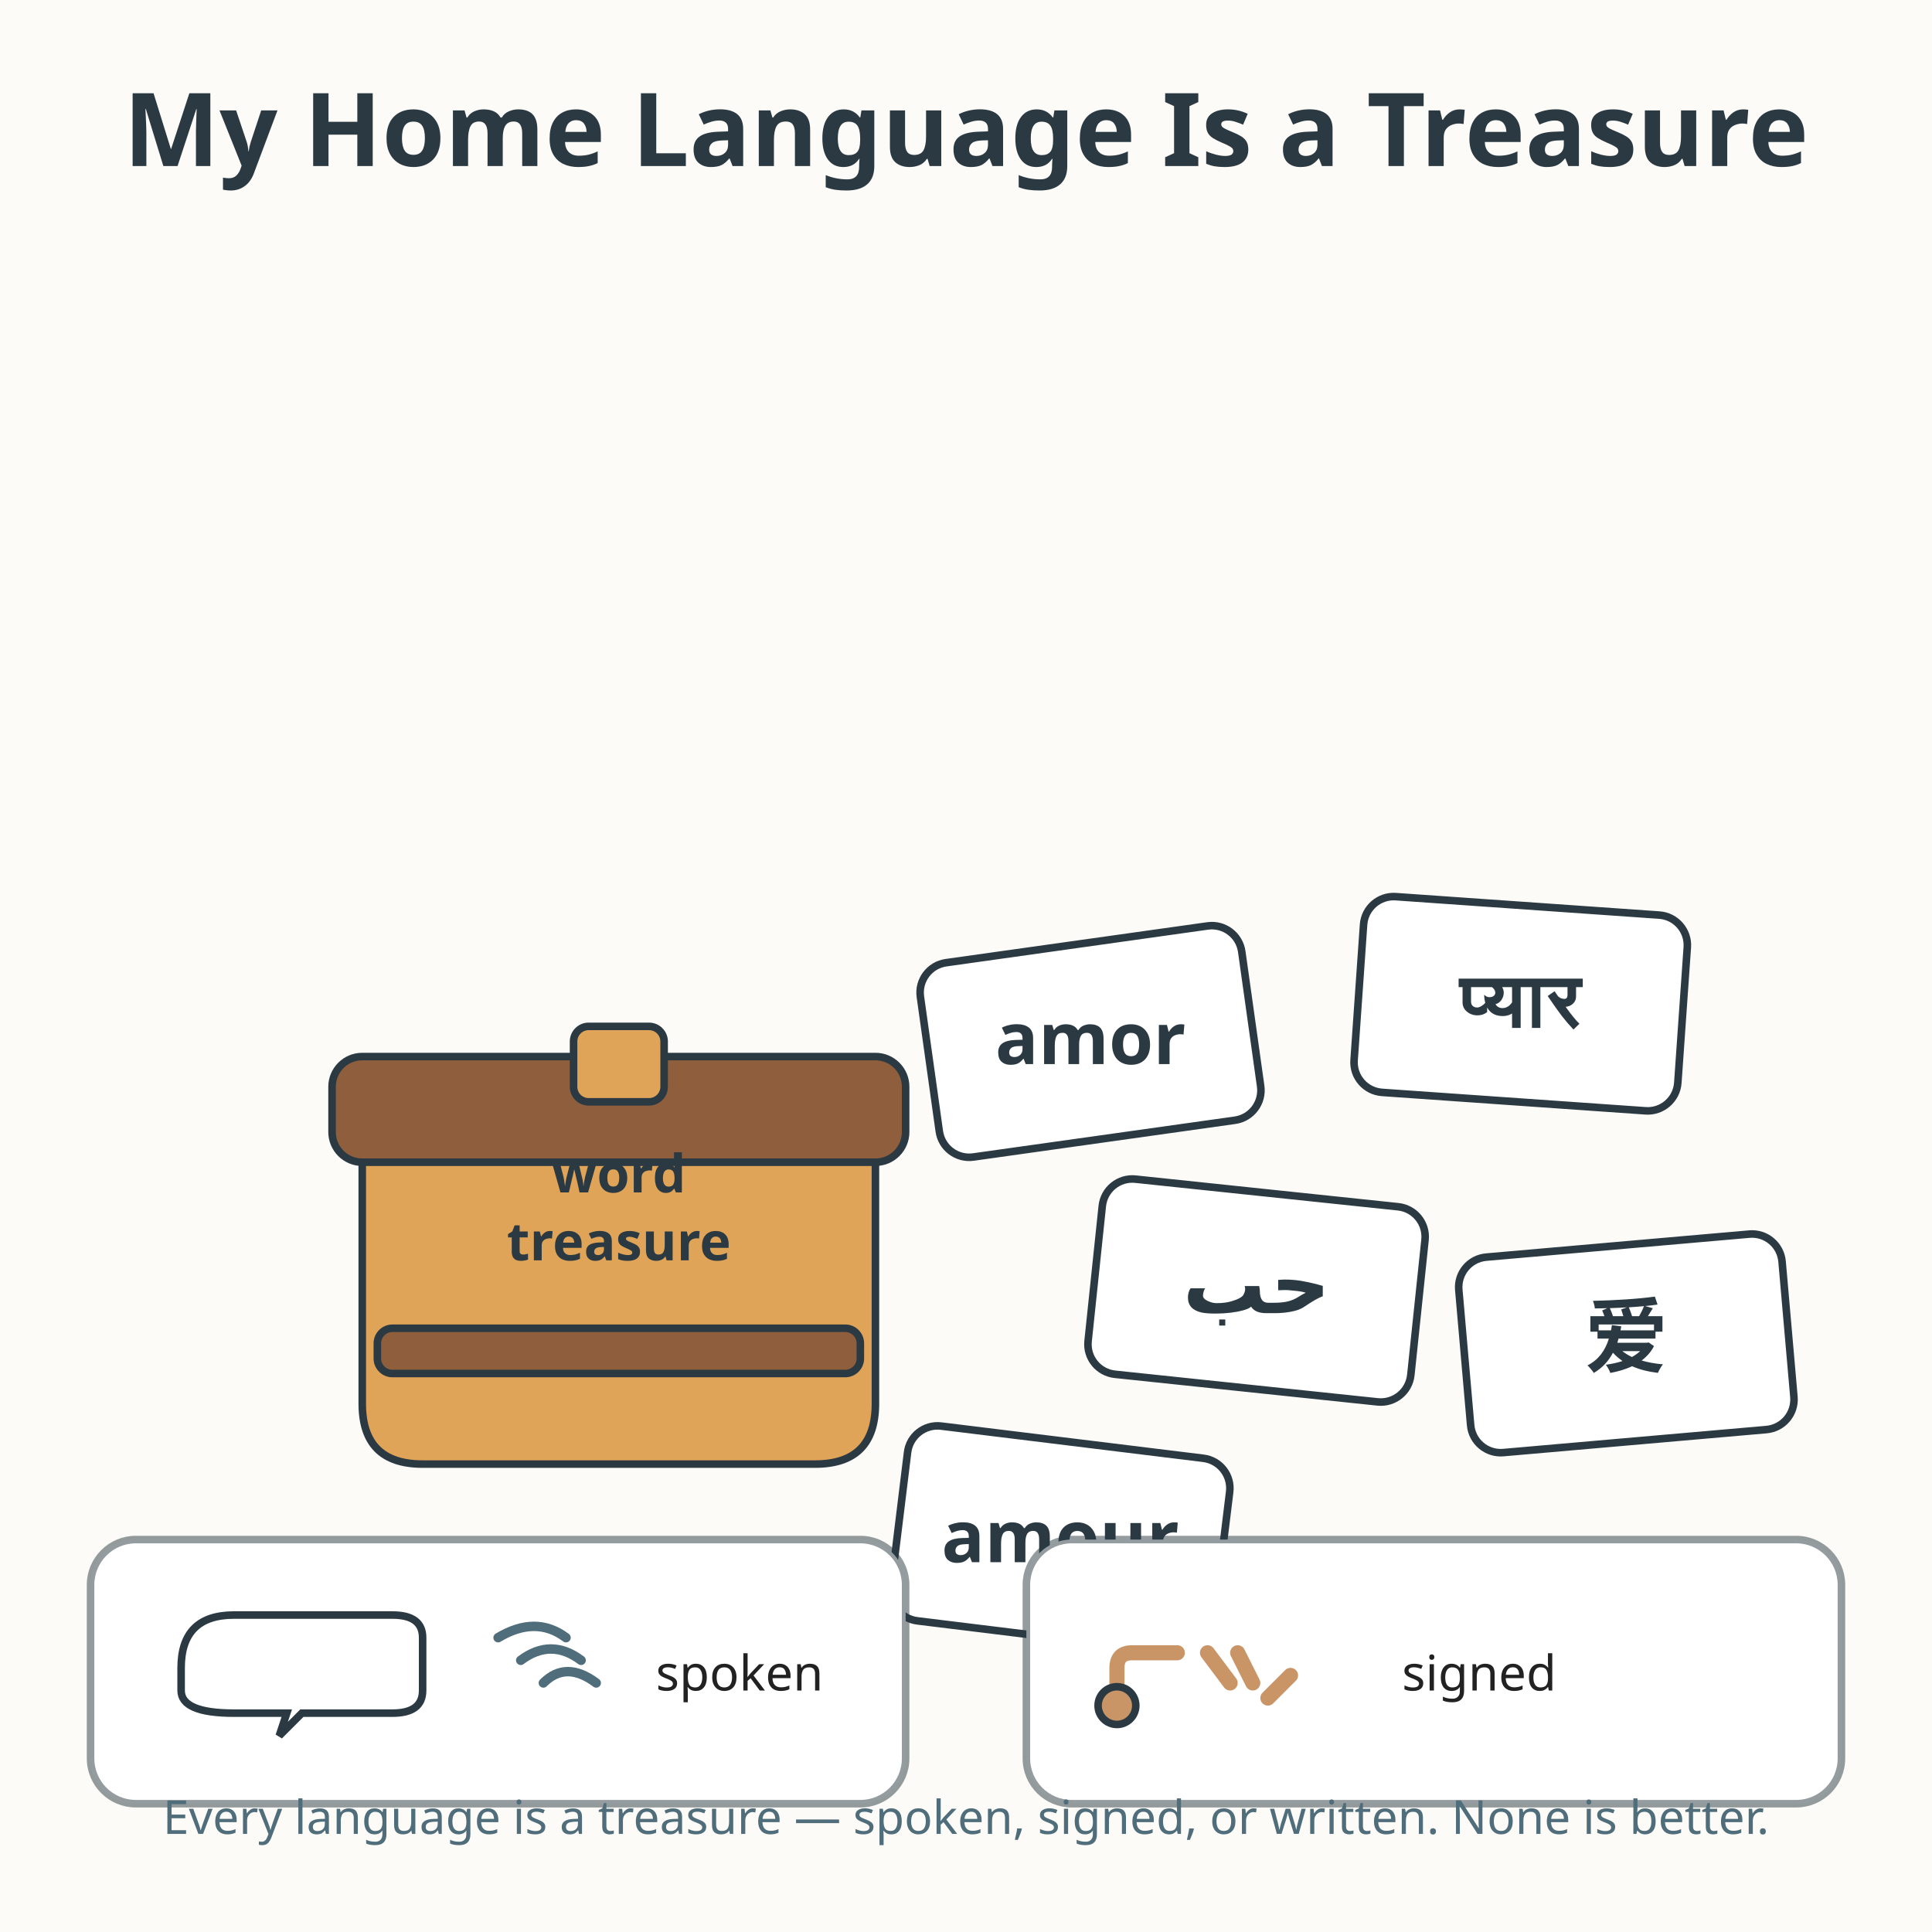
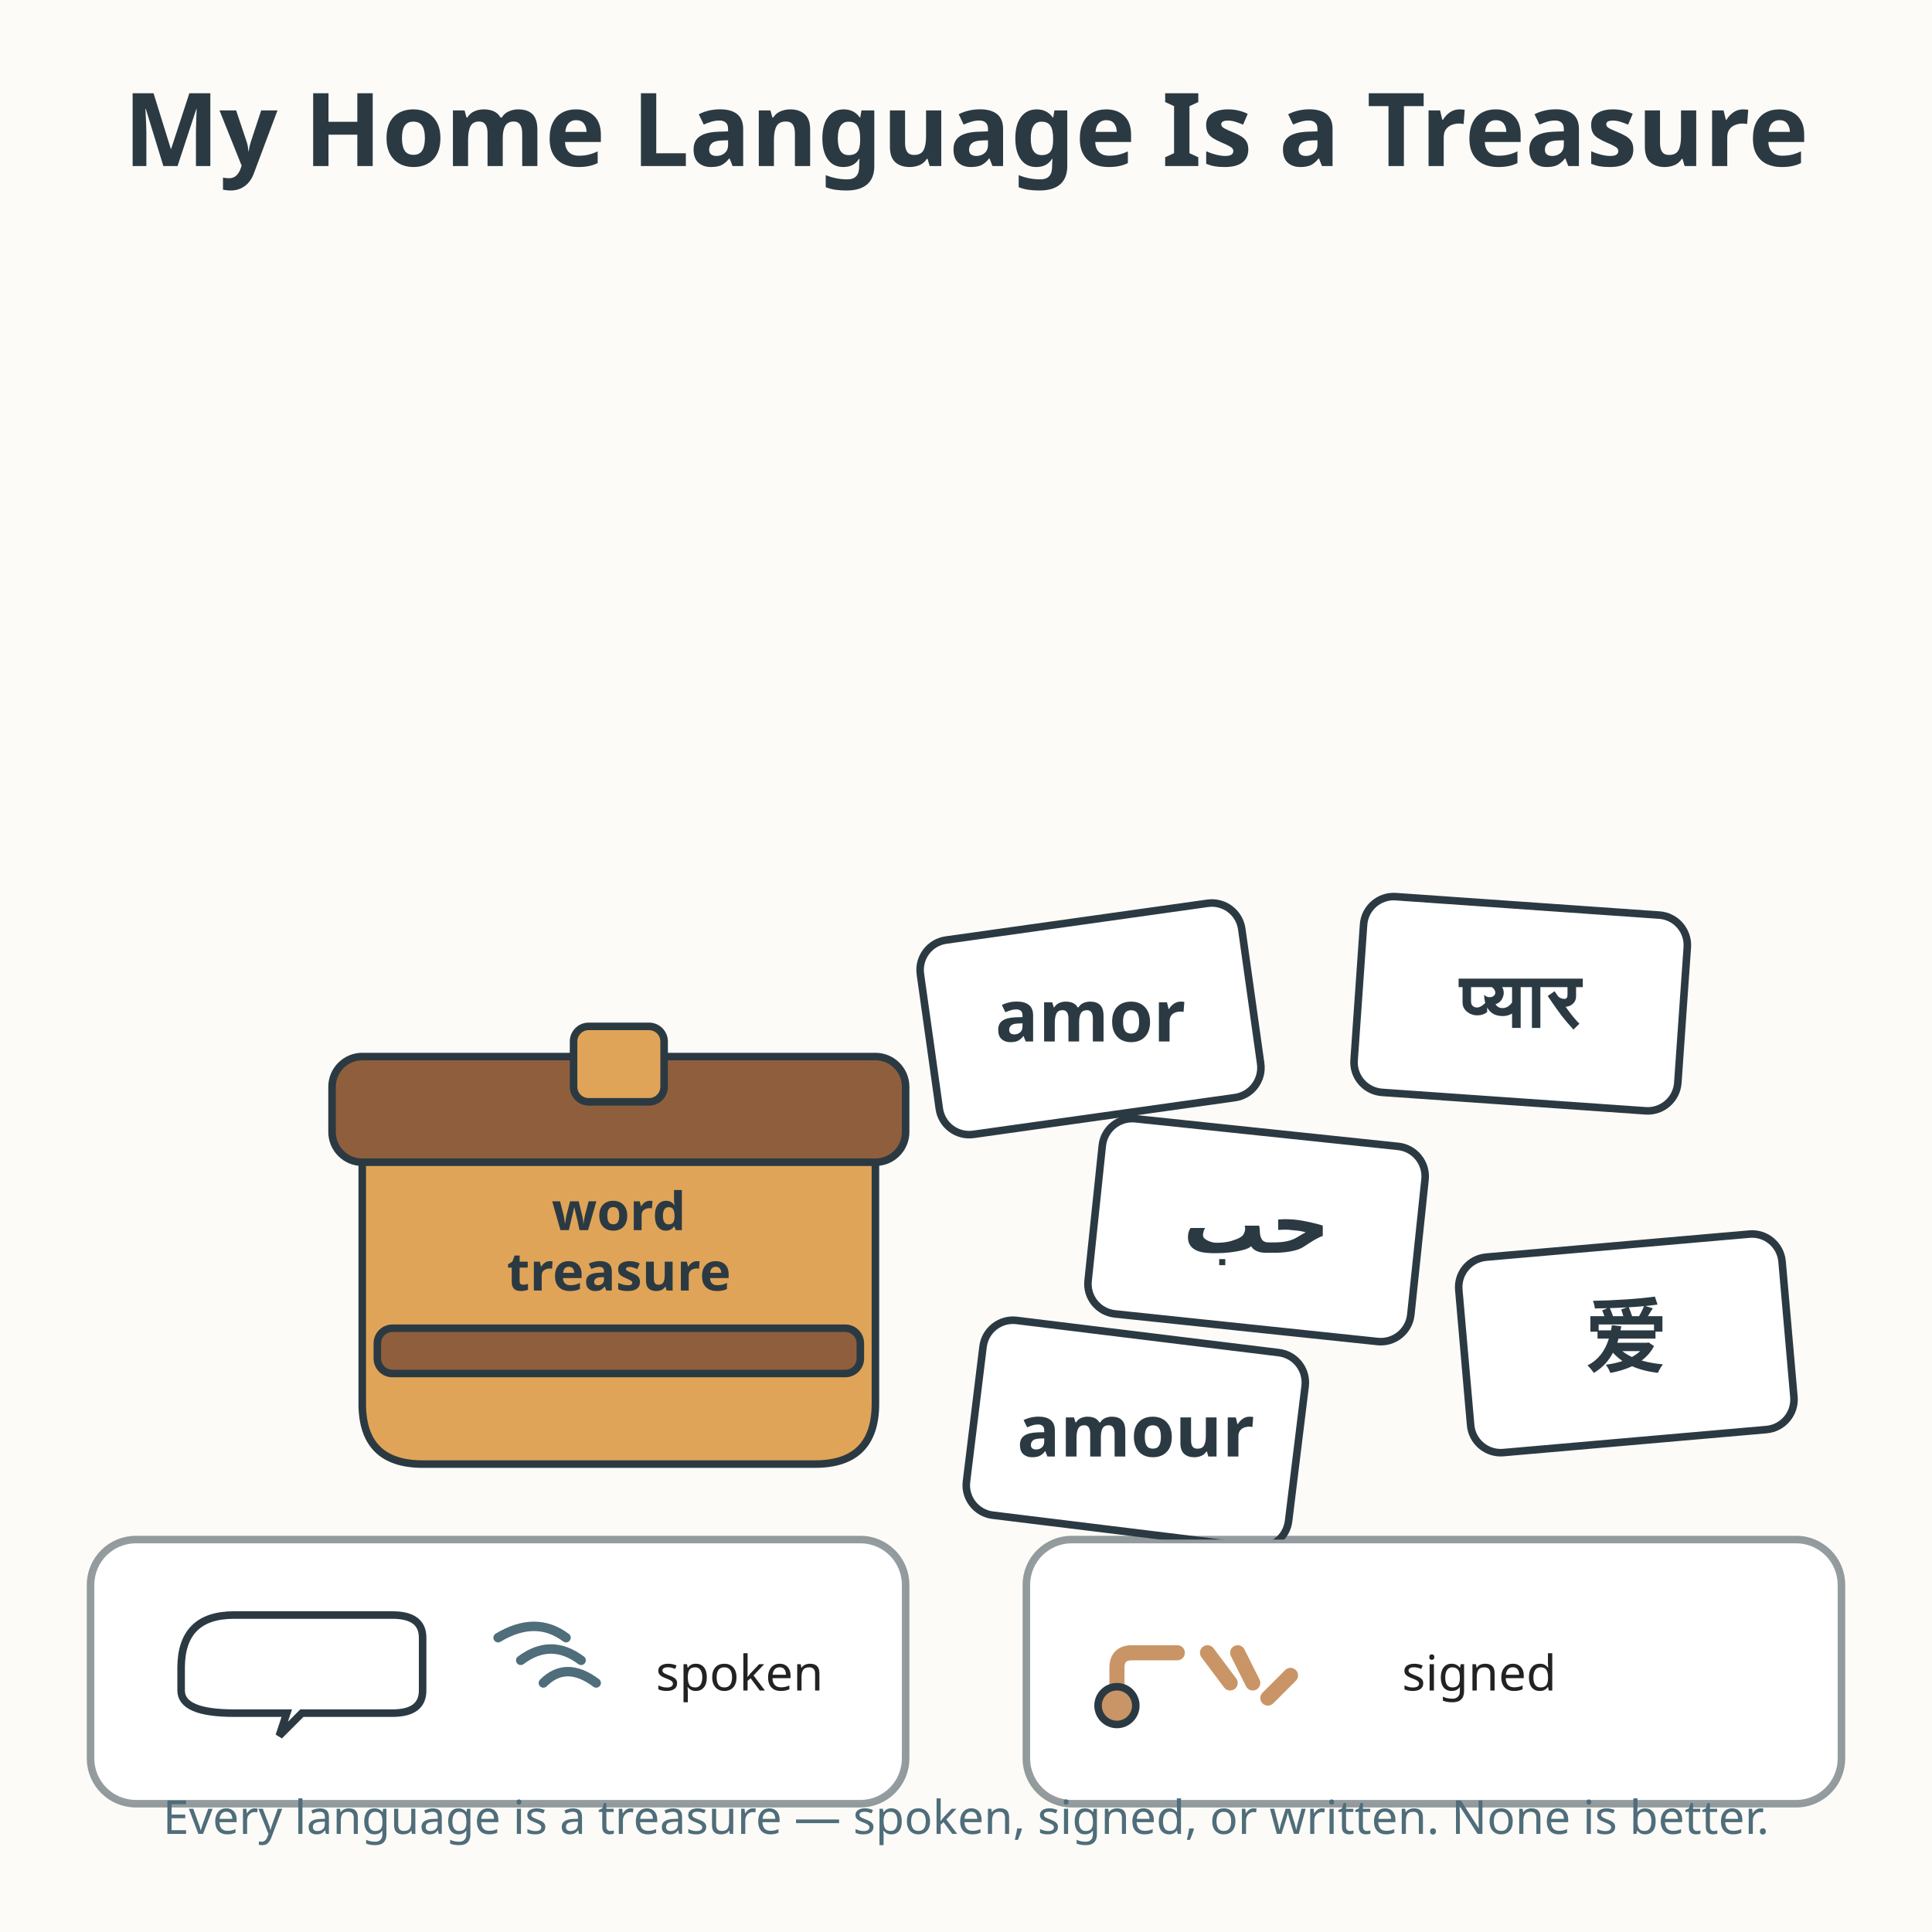
<svg xmlns="http://www.w3.org/2000/svg" viewBox="0 0 512 512" role="img" aria-labelledby="title-L-01-004-13-my-home-language desc-L-01-004-13-my-home-language">
  <rect width="512" height="512" fill="#fdfbf7" />
  <text x="256" y="44" text-anchor="middle" font-family="sans-serif" font-size="27" font-weight="bold" fill="#2b3a42">My Home Language Is a Treasure</text>
  <g>
    <path d="M96 300 L96 372 Q96 388 112 388 L216 388 Q232 388 232 372 L232 300 Z" fill="#e0a458" stroke="#2b3a42" stroke-width="2" />
    <rect x="88" y="280" width="152" height="28" rx="8" fill="#8f5f3d" stroke="#2b3a42" stroke-width="2" />
    <rect x="152" y="272" width="24" height="20" rx="4" fill="#e0a458" stroke="#2b3a42" stroke-width="2" />
    <rect x="100" y="352" width="128" height="12" rx="4" fill="#8f5f3d" stroke="#2b3a42" stroke-width="2" />
  </g>
-   <text x="164" y="316" text-anchor="middle" font-family="sans-serif" font-size="14" font-weight="bold" fill="#2b3a42">word</text>
-   <text x="164" y="334" text-anchor="middle" font-family="sans-serif" font-size="14" font-weight="bold" fill="#2b3a42">treasure</text>
+   <text x="164" y="326" text-anchor="middle" font-family="sans-serif" font-size="14" font-weight="bold" fill="#2b3a42">word</text>
+   <text x="164" y="342" text-anchor="middle" font-family="sans-serif" font-size="14" font-weight="bold" fill="#2b3a42">treasure</text>
  <g>
-     <rect x="246" y="250" width="86" height="52" rx="8" fill="#ffffff" stroke="#2b3a42" stroke-width="2" transform="rotate(-8 289 276)" />
-     <text x="289" y="282" text-anchor="middle" font-family="sans-serif" font-size="19" font-weight="bold" fill="#2b3a42">amor</text>
-     <rect x="290" y="316" width="86" height="52" rx="8" fill="#ffffff" stroke="#2b3a42" stroke-width="2" transform="rotate(6 333 342)" />
-     <text x="333" y="348" text-anchor="middle" font-family="'DejaVu Sans', 'Noto Sans', 'Arial Unicode MS', sans-serif" font-size="22" font-weight="bold" fill="#2b3a42">حب</text>
+     <rect x="246" y="244" width="86" height="52" rx="8" fill="#ffffff" stroke="#2b3a42" stroke-width="2" transform="rotate(-8 289 270)" />
+     <text x="289" y="276" text-anchor="middle" font-family="sans-serif" font-size="19" font-weight="bold" fill="#2b3a42">amor</text>
+     <rect x="290" y="300" width="86" height="52" rx="8" fill="#ffffff" stroke="#2b3a42" stroke-width="2" transform="rotate(6 333 326)" />
+     <text x="333" y="332" text-anchor="middle" font-family="'DejaVu Sans', 'Noto Sans', 'Arial Unicode MS', sans-serif" font-size="22" font-weight="bold" fill="#2b3a42">حب</text>
    <rect x="360" y="240" width="86" height="52" rx="8" fill="#ffffff" stroke="#2b3a42" stroke-width="2" transform="rotate(4 403 266)" />
    <text x="403" y="272" text-anchor="middle" font-family="'DejaVu Sans', 'Noto Sans', 'Arial Unicode MS', sans-serif" font-size="20" font-weight="bold" fill="#2b3a42">प्यार</text>
    <rect x="388" y="330" width="86" height="52" rx="8" fill="#ffffff" stroke="#2b3a42" stroke-width="2" transform="rotate(-5 431 356)" />
    <text x="431" y="362" text-anchor="middle" font-family="'DejaVu Sans', 'Noto Sans', 'Arial Unicode MS', sans-serif" font-size="22" font-weight="bold" fill="#2b3a42">爱</text>
-     <rect x="238" y="382" width="86" height="52" rx="8" fill="#ffffff" stroke="#2b3a42" stroke-width="2" transform="rotate(7 281 408)" />
-     <text x="281" y="414" text-anchor="middle" font-family="sans-serif" font-size="19" font-weight="bold" fill="#2b3a42">amour</text>
+     <rect x="258" y="354" width="86" height="52" rx="8" fill="#ffffff" stroke="#2b3a42" stroke-width="2" transform="rotate(7 301 380)" />
+     <text x="301" y="386" text-anchor="middle" font-family="sans-serif" font-size="19" font-weight="bold" fill="#2b3a42">amour</text>
  </g>
  <rect x="24" y="408" width="216" height="70" rx="12" fill="#ffffff" stroke="#2b3a42" stroke-width="2" stroke-opacity="0.5" />
  <path d="M48 442 Q48 428 62 428 L104 428 Q112 428 112 434 L112 448 Q112 454 104 454 L80 454 L74 460 L76 454 L62 454 Q48 454 48 448 Z" fill="#ffffff" stroke="#2b3a42" stroke-width="2" />
  <path d="M132 434 Q142 428 150 434 M138 440 Q146 434 154 440 M144 446 Q150 440 158 446" stroke="#4f6d7a" stroke-width="2.5" stroke-linecap="round" fill="none" />
  <text x="196" y="448" text-anchor="middle" font-family="sans-serif" font-size="13" fill="#222222">spoken</text>
  <rect x="272" y="408" width="216" height="70" rx="12" fill="#ffffff" stroke="#2b3a42" stroke-width="2" stroke-opacity="0.5" />
  <path d="M296 448 L296 442 Q296 438 300 438 L312 438" fill="none" stroke="#c99567" stroke-width="4" stroke-linecap="round" />
  <circle cx="296" cy="452" r="5" fill="#c99567" stroke="#2b3a42" stroke-width="2" />
  <path d="M332 446 L328 438 M326 446 L320 438 M336 450 L342 444" stroke="#c99567" stroke-width="4" stroke-linecap="round" />
  <text x="392" y="448" text-anchor="middle" font-family="sans-serif" font-size="13" fill="#222222">signed</text>
  <text x="256" y="486" text-anchor="middle" font-family="sans-serif" font-size="12.4" fill="#4f6d7a">Every language is a treasure — spoken, signed, or written. None is better.</text>
</svg>
